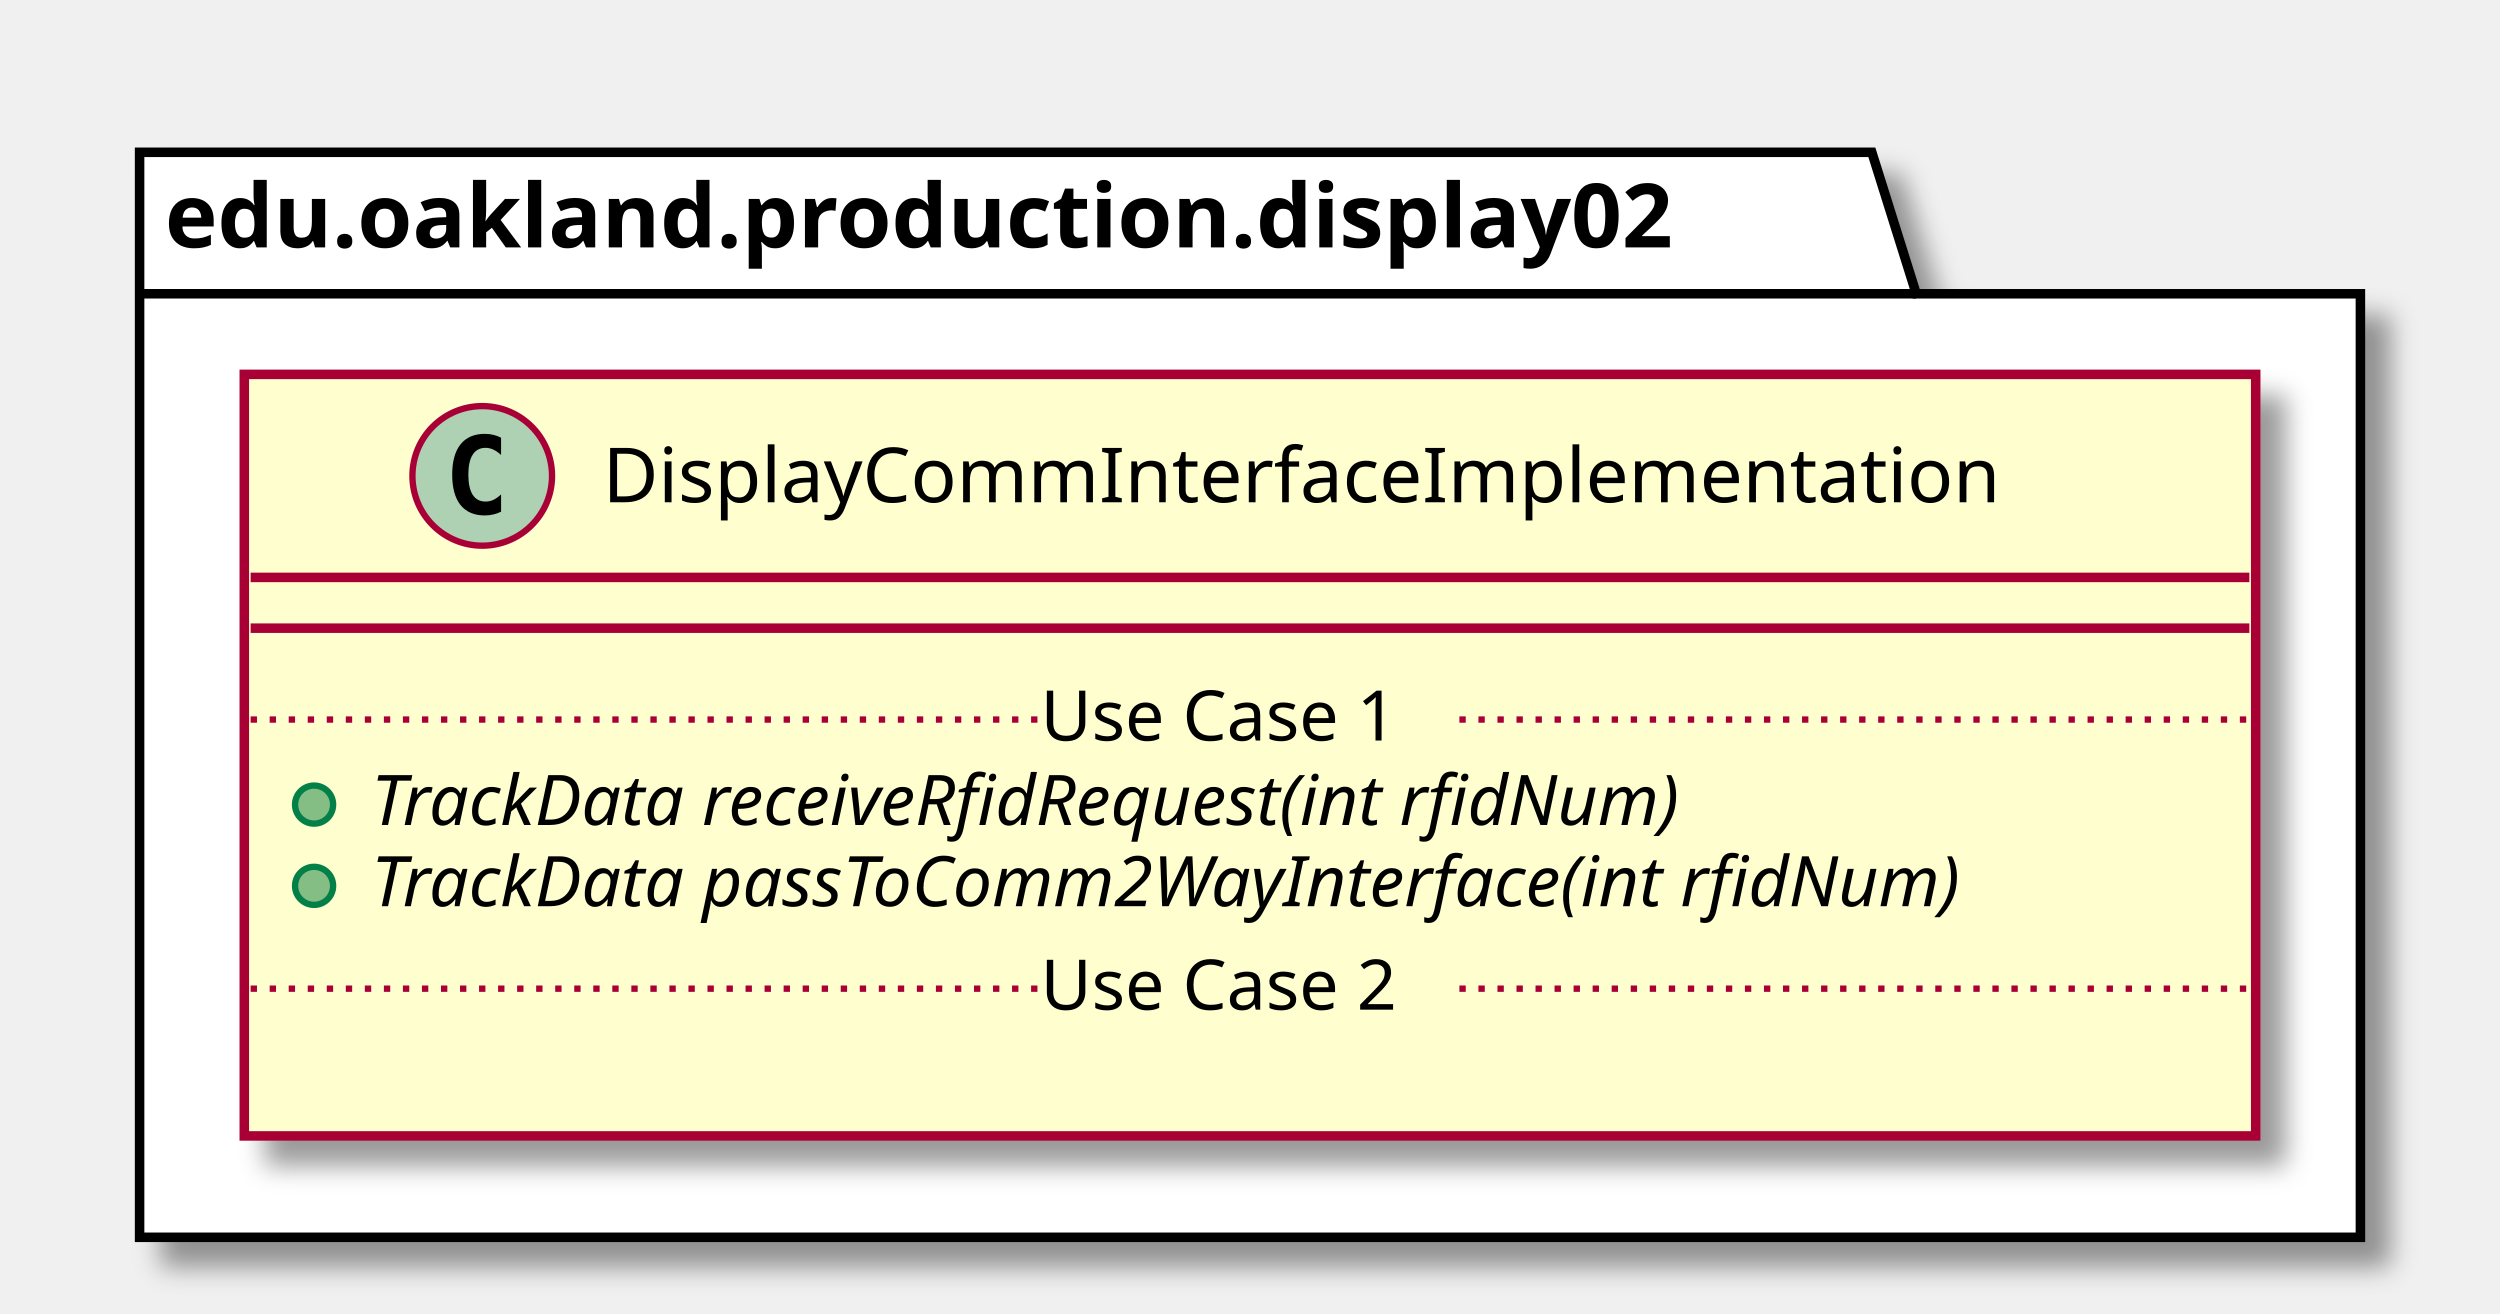
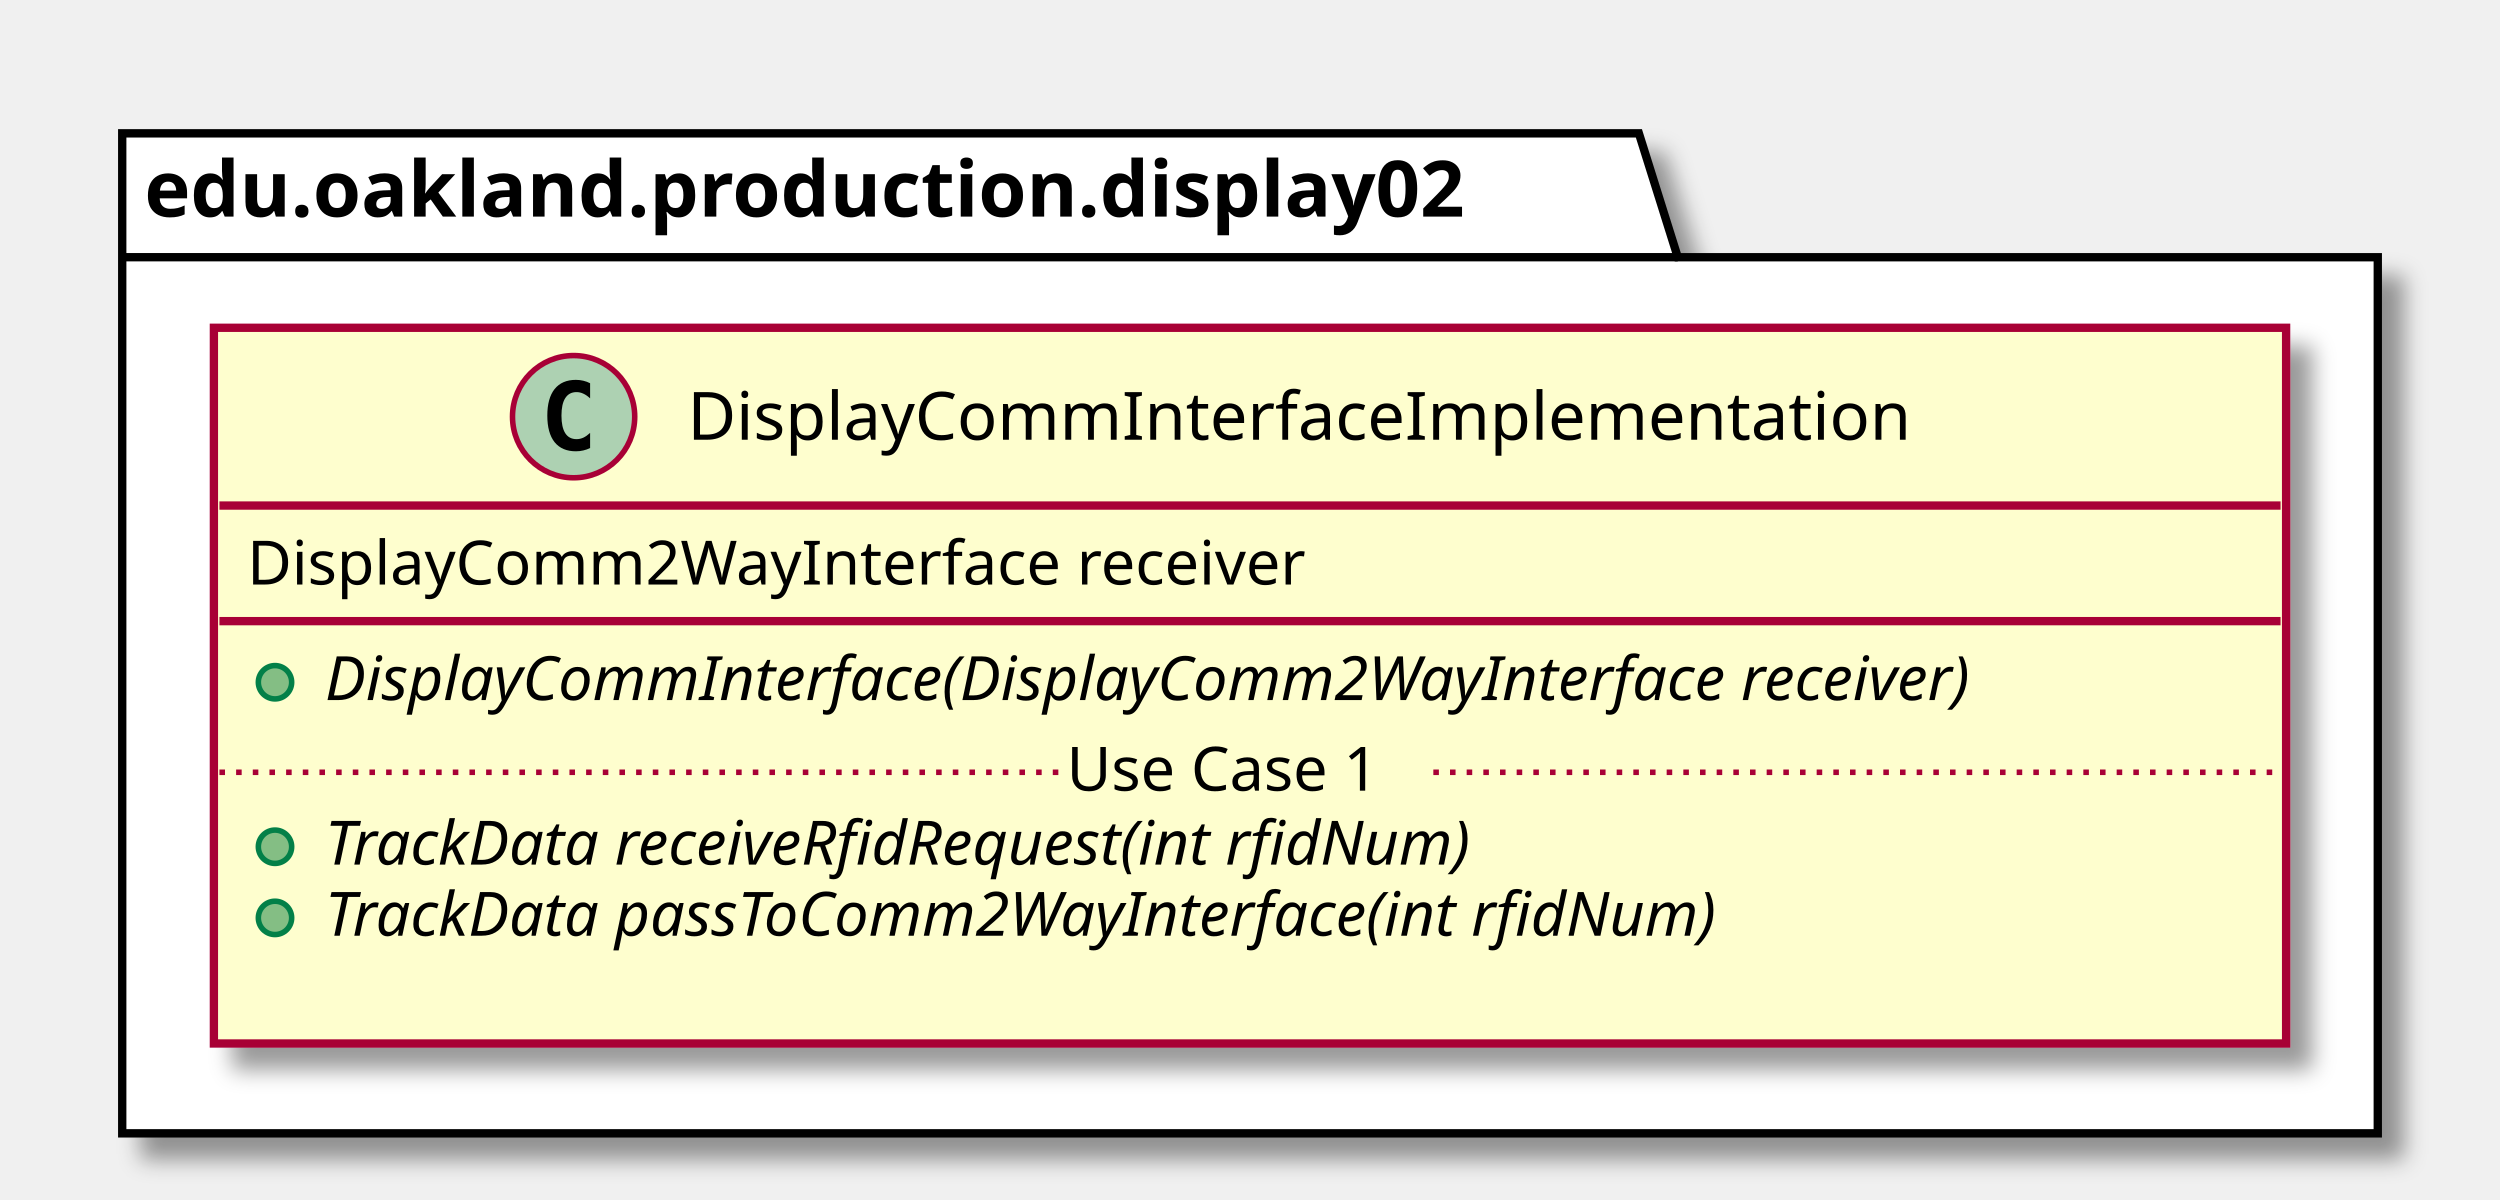
- <svg xmlns="http://www.w3.org/2000/svg" contentScriptType="application/ecmascript" contentStyleType="text/css" height="207px" preserveAspectRatio="none" style="width:394px;height:207px;" version="1.1" viewBox="0 0 394 207" width="394px" zoomAndPan="magnify">
+ <svg xmlns="http://www.w3.org/2000/svg" contentScriptType="application/ecmascript" contentStyleType="text/css" height="216px" preserveAspectRatio="none" style="width:450px;height:216px;" version="1.1" viewBox="0 0 450 216" width="450px" zoomAndPan="magnify">
  <defs>
-     <filter height="300%" id="f14lqt8y85q22d" width="300%" x="-1" y="-1">
+     <filter height="300%" id="f1fljeh7u42v8k" width="300%" x="-1" y="-1">
      <feGaussianBlur result="blurOut" stdDeviation="2.0" />
      <feColorMatrix in="blurOut" result="blurOut2" type="matrix" values="0 0 0 0 0 0 0 0 0 0 0 0 0 0 0 0 0 0 .4 0" />
      <feOffset dx="4.0" dy="4.0" in="blurOut2" result="blurOut3" />
      <feBlend in="SourceGraphic" in2="blurOut3" mode="normal" />
    </filter>
  </defs>
  <g>
-     <polygon fill="#FFFFFF" filter="url(#f14lqt8y85q22d)" points="22,24,295,24,302,46.297,372,46.297,372,195,22,195,22,24" style="stroke: #000000; stroke-width: 1.5;" />
+     <polygon fill="#FFFFFF" filter="url(#f1fljeh7u42v8k)" points="22,24,295,24,302,46.297,428,46.297,428,204,22,204,22,24" style="stroke: #000000; stroke-width: 1.5;" />
    <line style="stroke: #000000; stroke-width: 1.5;" x1="22" x2="302" y1="46.297" y2="46.297" />
    <text fill="#000000" font-family="sans-serif" font-size="14" font-weight="bold" lengthAdjust="spacingAndGlyphs" textLength="267" x="26" y="38.995">edu.oakland.production.display02</text>
-     <rect fill="#FEFECE" filter="url(#f14lqt8y85q22d)" height="120.023" id="DisplayCommInterfaceImplementation" style="stroke: #A80036; stroke-width: 1.5;" width="317" x="38.5" y="59" />
-     <ellipse cx="76" cy="75" fill="#ADD1B2" rx="11" ry="11" style="stroke: #A80036; stroke-width: 1.0;" />
-     <path d="M78.969,80.641 Q78.391,80.938 77.75,81.078 Q77.109,81.234 76.406,81.234 Q73.906,81.234 72.578,79.594 Q71.266,77.938 71.266,74.812 Q71.266,71.688 72.578,70.031 Q73.906,68.375 76.406,68.375 Q77.109,68.375 77.75,68.531 Q78.406,68.688 78.969,68.984 L78.969,71.703 Q78.344,71.125 77.75,70.859 Q77.156,70.578 76.531,70.578 Q75.188,70.578 74.5,71.656 Q73.812,72.719 73.812,74.812 Q73.812,76.906 74.5,77.984 Q75.188,79.047 76.531,79.047 Q77.156,79.047 77.75,78.781 Q78.344,78.5 78.969,77.922 L78.969,80.641 Z " />
-     <text fill="#000000" font-family="sans-serif" font-size="12" lengthAdjust="spacingAndGlyphs" textLength="235" x="95" y="79.154">DisplayCommInterfaceImplementation</text>
-     <line style="stroke: #A80036; stroke-width: 1.5;" x1="39.5" x2="354.5" y1="91" y2="91" />
-     <line style="stroke: #A80036; stroke-width: 1.5;" x1="39.5" x2="354.5" y1="99" y2="99" />
-     <ellipse cx="49.5" cy="126.805" fill="#84BE84" rx="3" ry="3" style="stroke: #038048; stroke-width: 1.0;" />
-     <text fill="#000000" font-family="sans-serif" font-size="11" font-style="italic" lengthAdjust="spacingAndGlyphs" textLength="242" x="58.5" y="130.015">TrackData receiveRfidRequest(int rfidNum)</text>
-     <ellipse cx="49.5" cy="139.609" fill="#84BE84" rx="3" ry="3" style="stroke: #038048; stroke-width: 1.0;" />
-     <text fill="#000000" font-family="sans-serif" font-size="11" font-style="italic" lengthAdjust="spacingAndGlyphs" textLength="291" x="58.5" y="142.82">TrackData passToComm2WayInterface(int rfidNum)</text>
-     <line style="stroke: #A80036; stroke-width: 1.0; stroke-dasharray: 1.0,2.0;" x1="39.5" x2="164" y1="113.402" y2="113.402" />
-     <text fill="#000000" font-family="sans-serif" font-size="11" lengthAdjust="spacingAndGlyphs" textLength="66" x="164" y="116.71">Use Case 1</text>
-     <line style="stroke: #A80036; stroke-width: 1.0; stroke-dasharray: 1.0,2.0;" x1="230" x2="354.5" y1="113.402" y2="113.402" />
-     <text fill="#000000" font-family="sans-serif" font-size="11" lengthAdjust="spacingAndGlyphs" textLength="0" x="48.5" y="172.429" />
-     <line style="stroke: #A80036; stroke-width: 1.0; stroke-dasharray: 1.0,2.0;" x1="39.5" x2="164" y1="155.816" y2="155.816" />
-     <text fill="#000000" font-family="sans-serif" font-size="11" lengthAdjust="spacingAndGlyphs" textLength="66" x="164" y="159.125">Use Case 2</text>
-     <line style="stroke: #A80036; stroke-width: 1.0; stroke-dasharray: 1.0,2.0;" x1="230" x2="354.5" y1="155.816" y2="155.816" />
+     <rect fill="#FEFECE" filter="url(#f1fljeh7u42v8k)" height="128.828" id="DisplayCommInterfaceImplementation" style="stroke: #A80036; stroke-width: 1.5;" width="373" x="38.5" y="59" />
+     <ellipse cx="103.25" cy="75" fill="#ADD1B2" rx="11" ry="11" style="stroke: #A80036; stroke-width: 1.0;" />
+     <path d="M106.219,80.641 Q105.641,80.938 105,81.078 Q104.359,81.234 103.656,81.234 Q101.156,81.234 99.828,79.594 Q98.516,77.938 98.516,74.812 Q98.516,71.688 99.828,70.031 Q101.156,68.375 103.656,68.375 Q104.359,68.375 105,68.531 Q105.656,68.688 106.219,68.984 L106.219,71.703 Q105.594,71.125 105,70.859 Q104.406,70.578 103.781,70.578 Q102.438,70.578 101.75,71.656 Q101.062,72.719 101.062,74.812 Q101.062,76.906 101.75,77.984 Q102.438,79.047 103.781,79.047 Q104.406,79.047 105,78.781 Q105.594,78.5 106.219,77.922 L106.219,80.641 Z " />
+     <text fill="#000000" font-family="sans-serif" font-size="12" lengthAdjust="spacingAndGlyphs" textLength="235" x="123.75" y="79.154">DisplayCommInterfaceImplementation</text>
+     <line style="stroke: #A80036; stroke-width: 1.5;" x1="39.5" x2="410.5" y1="91" y2="91" />
+     <text fill="#000000" font-family="sans-serif" font-size="11" lengthAdjust="spacingAndGlyphs" textLength="207" x="44.5" y="105.21">DisplayComm2WayInterface receiver</text>
+     <line style="stroke: #A80036; stroke-width: 1.5;" x1="39.5" x2="410.5" y1="111.805" y2="111.805" />
+     <ellipse cx="49.5" cy="122.805" fill="#84BE84" rx="3" ry="3" style="stroke: #038048; stroke-width: 1.0;" />
+     <text fill="#000000" font-family="sans-serif" font-size="11" font-style="italic" lengthAdjust="spacingAndGlyphs" textLength="347" x="58.5" y="126.015">DisplayCommInterface(DisplayComm2WayInterface receiver)</text>
+     <ellipse cx="49.5" cy="152.414" fill="#84BE84" rx="3" ry="3" style="stroke: #038048; stroke-width: 1.0;" />
+     <text fill="#000000" font-family="sans-serif" font-size="11" font-style="italic" lengthAdjust="spacingAndGlyphs" textLength="242" x="58.5" y="155.625">TrackData receiveRfidRequest(int rfidNum)</text>
+     <ellipse cx="49.5" cy="165.219" fill="#84BE84" rx="3" ry="3" style="stroke: #038048; stroke-width: 1.0;" />
+     <text fill="#000000" font-family="sans-serif" font-size="11" font-style="italic" lengthAdjust="spacingAndGlyphs" textLength="291" x="58.5" y="168.429">TrackData passToComm2WayInterface(int rfidNum)</text>
+     <text fill="#000000" font-family="sans-serif" font-size="11" lengthAdjust="spacingAndGlyphs" textLength="0" x="62.5" y="181.234" />
+     <line style="stroke: #A80036; stroke-width: 1.0; stroke-dasharray: 1.0,2.0;" x1="39.5" x2="192" y1="139.012" y2="139.012" />
+     <text fill="#000000" font-family="sans-serif" font-size="11" lengthAdjust="spacingAndGlyphs" textLength="66" x="192" y="142.32">Use Case 1</text>
+     <line style="stroke: #A80036; stroke-width: 1.0; stroke-dasharray: 1.0,2.0;" x1="258" x2="410.5" y1="139.012" y2="139.012" />
  </g>
</svg>
